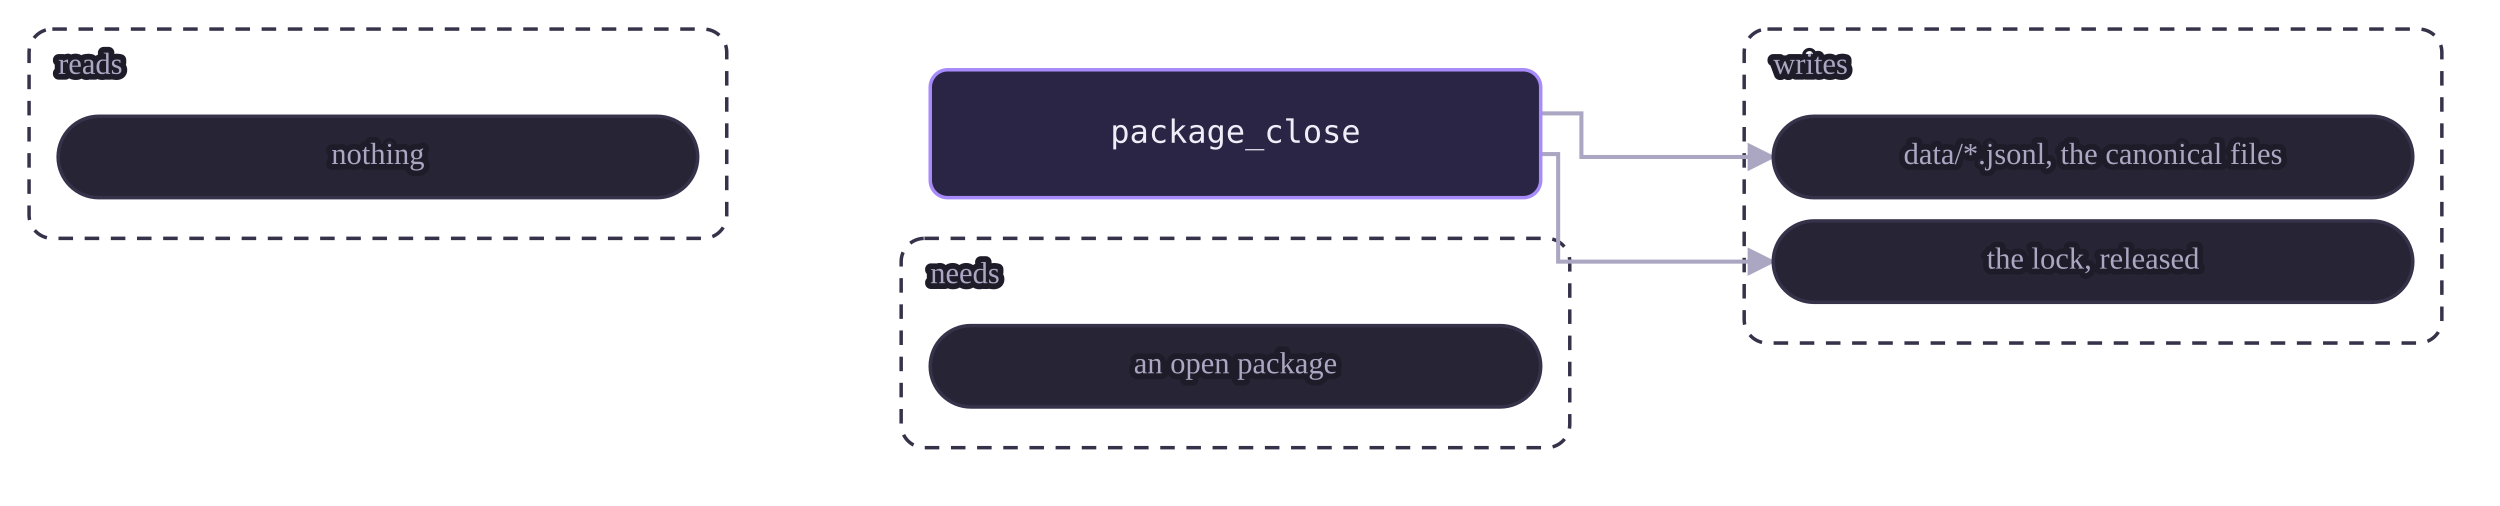
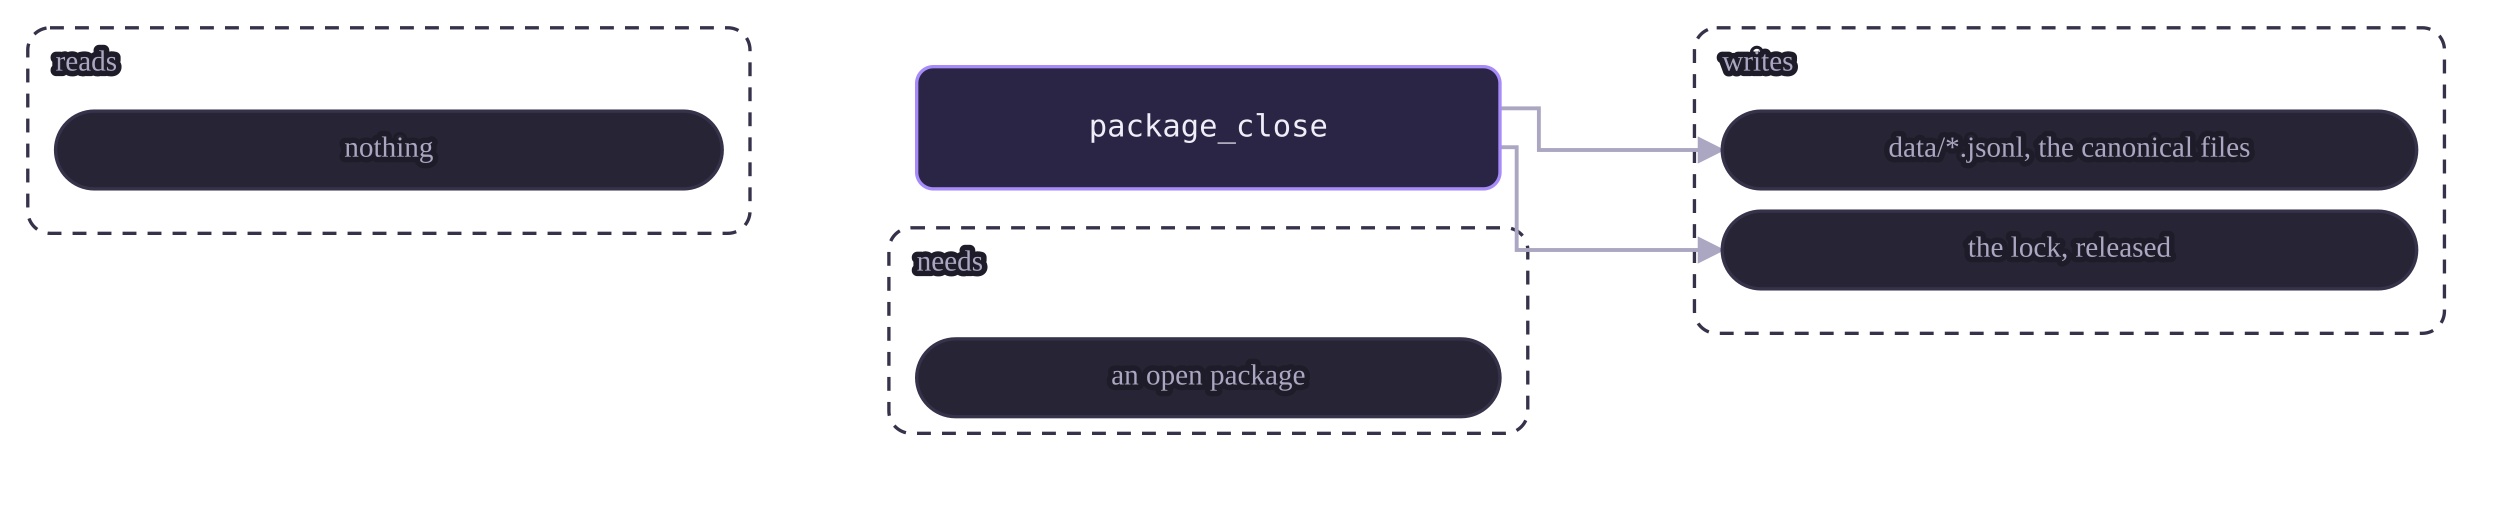
- <svg xmlns="http://www.w3.org/2000/svg" class="dia" lang="en" viewBox="0 0 860 174" width="860" height="174" role="img" aria-label="What the tool needs before it runs, what it reads, and what it writes. Every claim is pinned to a line of the server.">
+ <svg xmlns="http://www.w3.org/2000/svg" class="dia" lang="en" viewBox="0 0 900 186" width="900" height="186" role="img" aria-label="What the tool needs before it runs, what it reads, and what it writes. Every claim is pinned to a line of the server.">
  <style>svg{font-family:Georgia, "Times New Roman", serif;color:#efedf7;direction:ltr}text{fill:currentColor}.box{fill:#272435;stroke:#35324a;stroke-width:1.2}.box.acc{fill:#2a2545;stroke:#a78bfa}.box.good{fill:#23322e;stroke:#3fb950}.box.bad{fill:#38222d;stroke:#f85149}.box.warn{fill:#3a312c;stroke:#e3b341}.box.frame{fill:none;stroke:#35324a;stroke-dasharray:5 4}.frame .lbl{fill:#aba7c2}.edge{fill:none;stroke:#aba7c2;stroke-width:1.4}.edge.acc{stroke:#a78bfa;stroke-width:1.8}.edge.loop{stroke-dasharray:4 3}.lbl{font-size:12px}.lbl.small{font-size:10.5px;fill:#aba7c2;paint-order:stroke fill;stroke:#1e1c29;stroke-width:4px;stroke-linejoin:round}.lbl.strong{font-weight:600;font-size:13px}.num{font-family:Consolas, Menlo, monospace;font-size:11px;direction:ltr;unicode-bidi:isolate}.arrow{fill:#aba7c2}.arrow.acc{fill:#a78bfa}</style>
  <defs>
    <marker id="ar-fx-package_close-en" viewBox="0 0 10 10" refX="9" refY="5" markerWidth="7" markerHeight="7" orient="auto-start-reverse">
      <path d="M0 0L10 5L0 10z" class="arrow" />
    </marker>
    <marker id="ara-fx-package_close-en" viewBox="0 0 10 10" refX="9" refY="5" markerWidth="7" markerHeight="7" orient="auto-start-reverse">
      <path d="M0 0L10 5L0 10z" class="arrow acc" />
    </marker>
  </defs>
  <g class="frame">
-     <rect class="box frame" x="10.0" y="10" width="240" height="72" rx="8" />
+     <rect class="box frame" x="10.0" y="10" width="260" height="74" rx="8" />
    <text class="lbl small" x="20.0" y="23.0" text-anchor="start" dominant-baseline="middle">reads</text>
  </g>
  <g class="frame">
-     <rect class="box frame" x="600.0" y="10" width="240" height="108" rx="8" />
-     <text class="lbl small" x="610.0" y="23.0" text-anchor="start" dominant-baseline="middle">writes</text>
+     <rect class="box frame" x="610.0" y="10" width="270" height="110" rx="8" />
+     <text class="lbl small" x="620.0" y="23.0" text-anchor="start" dominant-baseline="middle">writes</text>
  </g>
  <g class="frame">
-     <rect class="box frame" x="310.0" y="82" width="230" height="72" rx="8" />
-     <text class="lbl small" x="320.0" y="95.0" text-anchor="start" dominant-baseline="middle">needs</text>
+     <rect class="box frame" x="320.0" y="82" width="230" height="74" rx="8" />
+     <text class="lbl small" x="330.0" y="95.0" text-anchor="start" dominant-baseline="middle">needs</text>
  </g>
-   <path class="edge  draw" marker-end="url(#ar-fx-package_close-en)" d="M530.0 39.0 L544.0 39.0 L544.0 54.0 L610.0 54.0" />
-   <path class="edge  draw" marker-end="url(#ar-fx-package_close-en)" d="M530.0 53.0 L536.0 53.0 L536.0 90.0 L610.0 90.0" />
+   <path class="edge  draw" marker-end="url(#ar-fx-package_close-en)" d="M540.0 39.0 L554.0 39.0 L554.0 54.0 L620.0 54.0" />
+   <path class="edge  draw" marker-end="url(#ar-fx-package_close-en)" d="M540.0 53.0 L546.0 53.0 L546.0 90.0 L620.0 90.0" />
+   <g data-key="l0">
+     <rect class="box pill" x="20.0" y="40" width="240" height="28" rx="14.0" />
+     <text class="lbl small" x="140.0" y="54.0" text-anchor="middle" dominant-baseline="middle">nothing</text>
+   </g>
  <g data-key="r0">
-     <rect class="box pill" x="20.0" y="40" width="220" height="28" rx="14.0" />
-     <text class="lbl small" x="130.0" y="54.0" text-anchor="middle" dominant-baseline="middle">nothing</text>
+     <rect class="box pill" x="620.0" y="40" width="250" height="28" rx="14.0" />
+     <text class="lbl small" x="745.0" y="54.0" text-anchor="middle" dominant-baseline="middle">data/*.jsonl, the canonical files</text>
  </g>
-   <g data-key="w0">
-     <rect class="box pill" x="610.0" y="40" width="220" height="28" rx="14.0" />
-     <text class="lbl small" x="720.0" y="54.0" text-anchor="middle" dominant-baseline="middle">data/*.jsonl, the canonical files</text>
+   <g data-key="r1">
+     <rect class="box pill" x="620.0" y="76" width="250" height="28" rx="14.0" />
+     <text class="lbl small" x="745.0" y="90.0" text-anchor="middle" dominant-baseline="middle">the lock, released</text>
  </g>
-   <g data-key="w1">
-     <rect class="box pill" x="610.0" y="76" width="220" height="28" rx="14.0" />
-     <text class="lbl small" x="720.0" y="90.0" text-anchor="middle" dominant-baseline="middle">the lock, released</text>
+   <g data-key="hub">
+     <rect class="box acc strong" x="330.0" y="24" width="210" height="44" rx="6" />
+     <text class="lbl num" x="435.0" y="46.0" text-anchor="middle" dominant-baseline="middle" style="direction:ltr;unicode-bidi:isolate">package_close</text>
  </g>
-   <g data-key="tool">
-     <rect class="box acc strong" x="320.0" y="24" width="210" height="44" rx="6" />
-     <text class="lbl num" x="425.0" y="46.0" text-anchor="middle" dominant-baseline="middle" style="direction:ltr;unicode-bidi:isolate">package_close</text>
-   </g>
-   <g data-key="n0">
-     <rect class="box pill" x="320.0" y="112" width="210" height="28" rx="14.0" />
-     <text class="lbl small" x="425.0" y="126.0" text-anchor="middle" dominant-baseline="middle">an open package</text>
+   <g data-key="b0">
+     <rect class="box pill" x="330.0" y="122" width="210" height="28" rx="14.0" />
+     <text class="lbl small" x="435.0" y="136.0" text-anchor="middle" dominant-baseline="middle">an open package</text>
  </g>
</svg>
